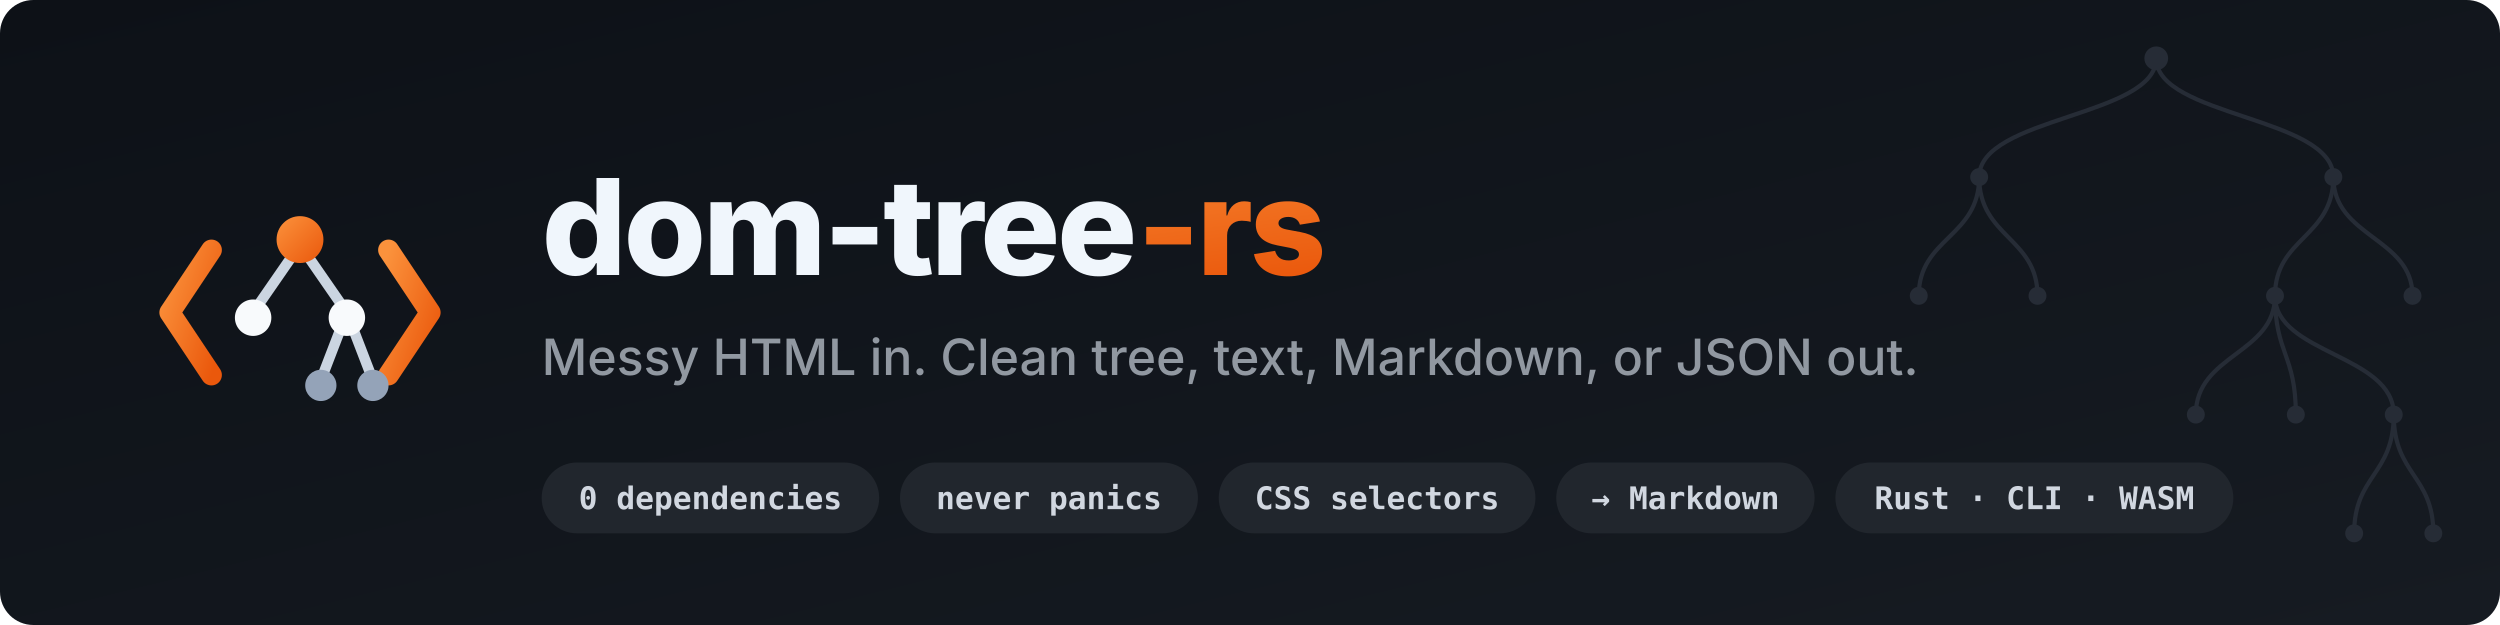
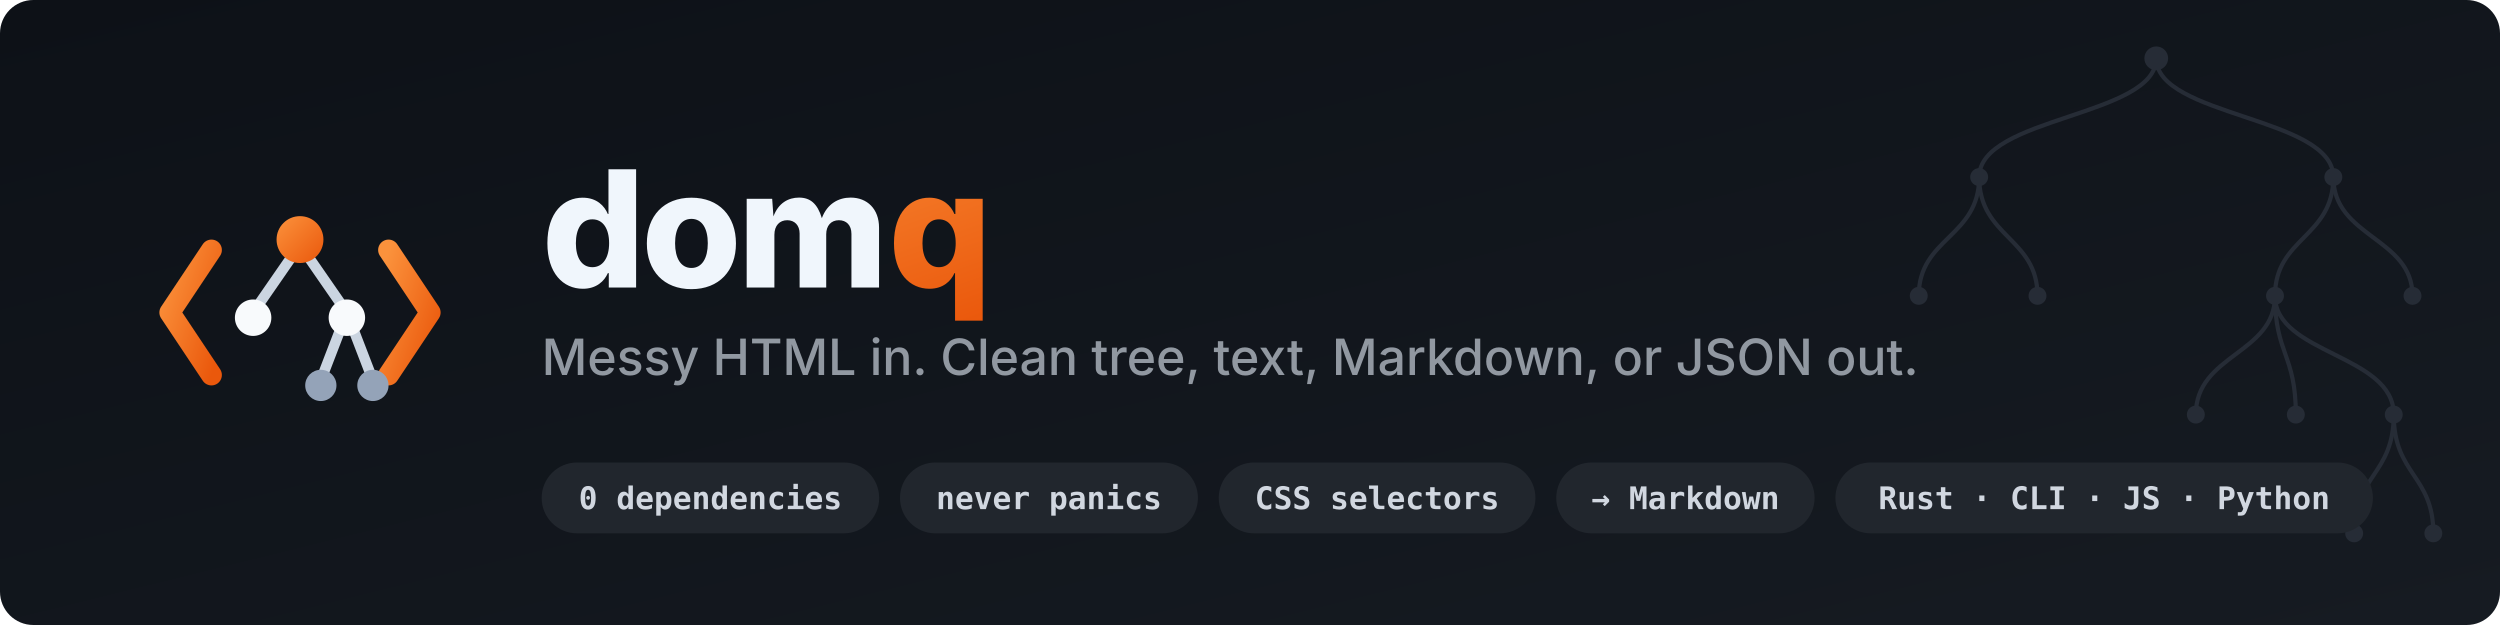
- <svg xmlns="http://www.w3.org/2000/svg" width="1200" height="300" viewBox="0 0 1200 300" role="img" aria-label="dom-tree-rs — messy HTML in, clean tree, text, Markdown or JSON out">
+ <svg xmlns="http://www.w3.org/2000/svg" width="1200" height="300" viewBox="0 0 1200 300" role="img" aria-label="domq — messy HTML in, clean tree, text, Markdown or JSON out">
  <defs>
    <linearGradient id="acc" x1="0" y1="0" x2="1" y2="1">
      <stop offset="0" stop-color="#fb923c" />
      <stop offset="1" stop-color="#ea580c" />
    </linearGradient>
    <linearGradient id="bg" x1="0" y1="0" x2="1" y2="1">
      <stop offset="0" stop-color="#0d1117" />
      <stop offset="1" stop-color="#161b22" />
    </linearGradient>
  </defs>
  <style>
-   .title { font: 800 64px system-ui, -apple-system, "Segoe UI", Inter, sans-serif; fill: #f0f6fc; letter-spacing: -1.5px; }
-   .rs { fill: url(#acc); }
+   .title { font: 800 78px system-ui, -apple-system, "Segoe UI", Inter, sans-serif; fill: #f0f6fc; letter-spacing: -2px; }
+   .acc { fill: url(#acc); }
  .tag { font: 500 24px system-ui, -apple-system, "Segoe UI", Inter, sans-serif; fill: #9198a1; }
  .chip { font: 600 15px ui-monospace, SFMono-Regular, Menlo, Consolas, monospace; fill: #d1d7e0; }
  .url { font: 500 24px ui-monospace, SFMono-Regular, Menlo, Consolas, monospace; fill: #9198a1; }
</style>
  <rect width="1200" height="300" rx="16" fill="url(#bg)" />
  <path d="M1035 28 C1035 56 950 56 950 85" stroke="#262c36" stroke-width="2" fill="none" />
  <path d="M1035 28 C1035 56 1120 56 1120 85" stroke="#262c36" stroke-width="2" fill="none" />
  <path d="M950 85 C950 114 921 114 921 142" stroke="#262c36" stroke-width="2" fill="none" />
  <path d="M950 85 C950 114 978 114 978 142" stroke="#262c36" stroke-width="2" fill="none" />
  <path d="M1120 85 C1120 114 1092 114 1092 142" stroke="#262c36" stroke-width="2" fill="none" />
  <path d="M1120 85 C1120 114 1158 114 1158 142" stroke="#262c36" stroke-width="2" fill="none" />
  <path d="M1092 142 C1092 170 1054 170 1054 199" stroke="#262c36" stroke-width="2" fill="none" />
  <path d="M1092 142 C1092 170 1102 170 1102 199" stroke="#262c36" stroke-width="2" fill="none" />
  <path d="M1092 142 C1092 170 1149 170 1149 199" stroke="#262c36" stroke-width="2" fill="none" />
  <path d="M1149 199 C1149 228 1130 228 1130 256" stroke="#262c36" stroke-width="2" fill="none" />
  <path d="M1149 199 C1149 228 1168 228 1168 256" stroke="#262c36" stroke-width="2" fill="none" />
  <circle cx="1035" cy="28" r="5.7" fill="#262c36" />
  <circle cx="950" cy="85" r="4.3" fill="#262c36" />
  <circle cx="1120" cy="85" r="4.3" fill="#262c36" />
  <circle cx="921" cy="142" r="4.3" fill="#262c36" />
  <circle cx="978" cy="142" r="4.3" fill="#262c36" />
  <circle cx="1092" cy="142" r="4.3" fill="#262c36" />
  <circle cx="1158" cy="142" r="4.3" fill="#262c36" />
  <circle cx="1054" cy="199" r="4.3" fill="#262c36" />
  <circle cx="1102" cy="199" r="4.3" fill="#262c36" />
  <circle cx="1149" cy="199" r="4.3" fill="#262c36" />
  <circle cx="1130" cy="256" r="4.3" fill="#262c36" />
  <circle cx="1168" cy="256" r="4.3" fill="#262c36" />
  <g transform="translate(64 70) scale(1.25)">
    <path d="M30 40 L14 64 L30 88" fill="none" stroke="url(#acc)" stroke-width="8" stroke-linecap="round" stroke-linejoin="round" />
    <path d="M98 40 L114 64 L98 88" fill="none" stroke="url(#acc)" stroke-width="8" stroke-linecap="round" stroke-linejoin="round" />
    <g stroke="#cbd5e1" stroke-width="4" stroke-linecap="round" fill="none">
      <path d="M64 38 L46 64" />
      <path d="M64 38 L82 64" />
      <path d="M82 64 L72 90" />
      <path d="M82 64 L92 90" />
    </g>
    <circle cx="64" cy="36" r="9" fill="url(#acc)" />
    <circle cx="46" cy="66" r="7" fill="#f8fafc" />
    <circle cx="82" cy="66" r="7" fill="#f8fafc" />
    <circle cx="72" cy="92" r="6" fill="#94a3b8" />
    <circle cx="92" cy="92" r="6" fill="#94a3b8" />
  </g>
-   <text x="260" y="132" class="title">dom-tree<tspan class="rs">-rs</tspan>
+   <text x="260" y="138" class="title">dom<tspan class="acc">q</tspan>
  </text>
  <text x="260" y="180" class="tag">Messy HTML in. Clean tree, text, Markdown, or JSON out.</text>
  <rect x="260" y="222" width="162" height="34" rx="17.0" fill="#21262d" />
  <text x="341.0" y="244.4" text-anchor="middle" class="chip">0 dependencies</text>
  <rect x="432" y="222" width="143" height="34" rx="17.0" fill="#21262d" />
  <text x="503.5" y="244.4" text-anchor="middle" class="chip">never panics</text>
  <rect x="585" y="222" width="152" height="34" rx="17.0" fill="#21262d" />
  <text x="661.0" y="244.4" text-anchor="middle" class="chip">CSS selectors</text>
  <rect x="747" y="222" width="124" height="34" rx="17.0" fill="#21262d" />
  <text x="809.0" y="244.4" text-anchor="middle" class="chip">→ Markdown</text>
-   <rect x="881" y="222" width="191" height="34" rx="17.0" fill="#21262d" />
-   <text x="976.5" y="244.4" text-anchor="middle" class="chip">Rust · CLI · WASM</text>
+   <rect x="881" y="222" width="258" height="34" rx="17.0" fill="#21262d" />
+   <text x="1010.0" y="244.4" text-anchor="middle" class="chip">Rust · CLI · JS · Python</text>
</svg>
